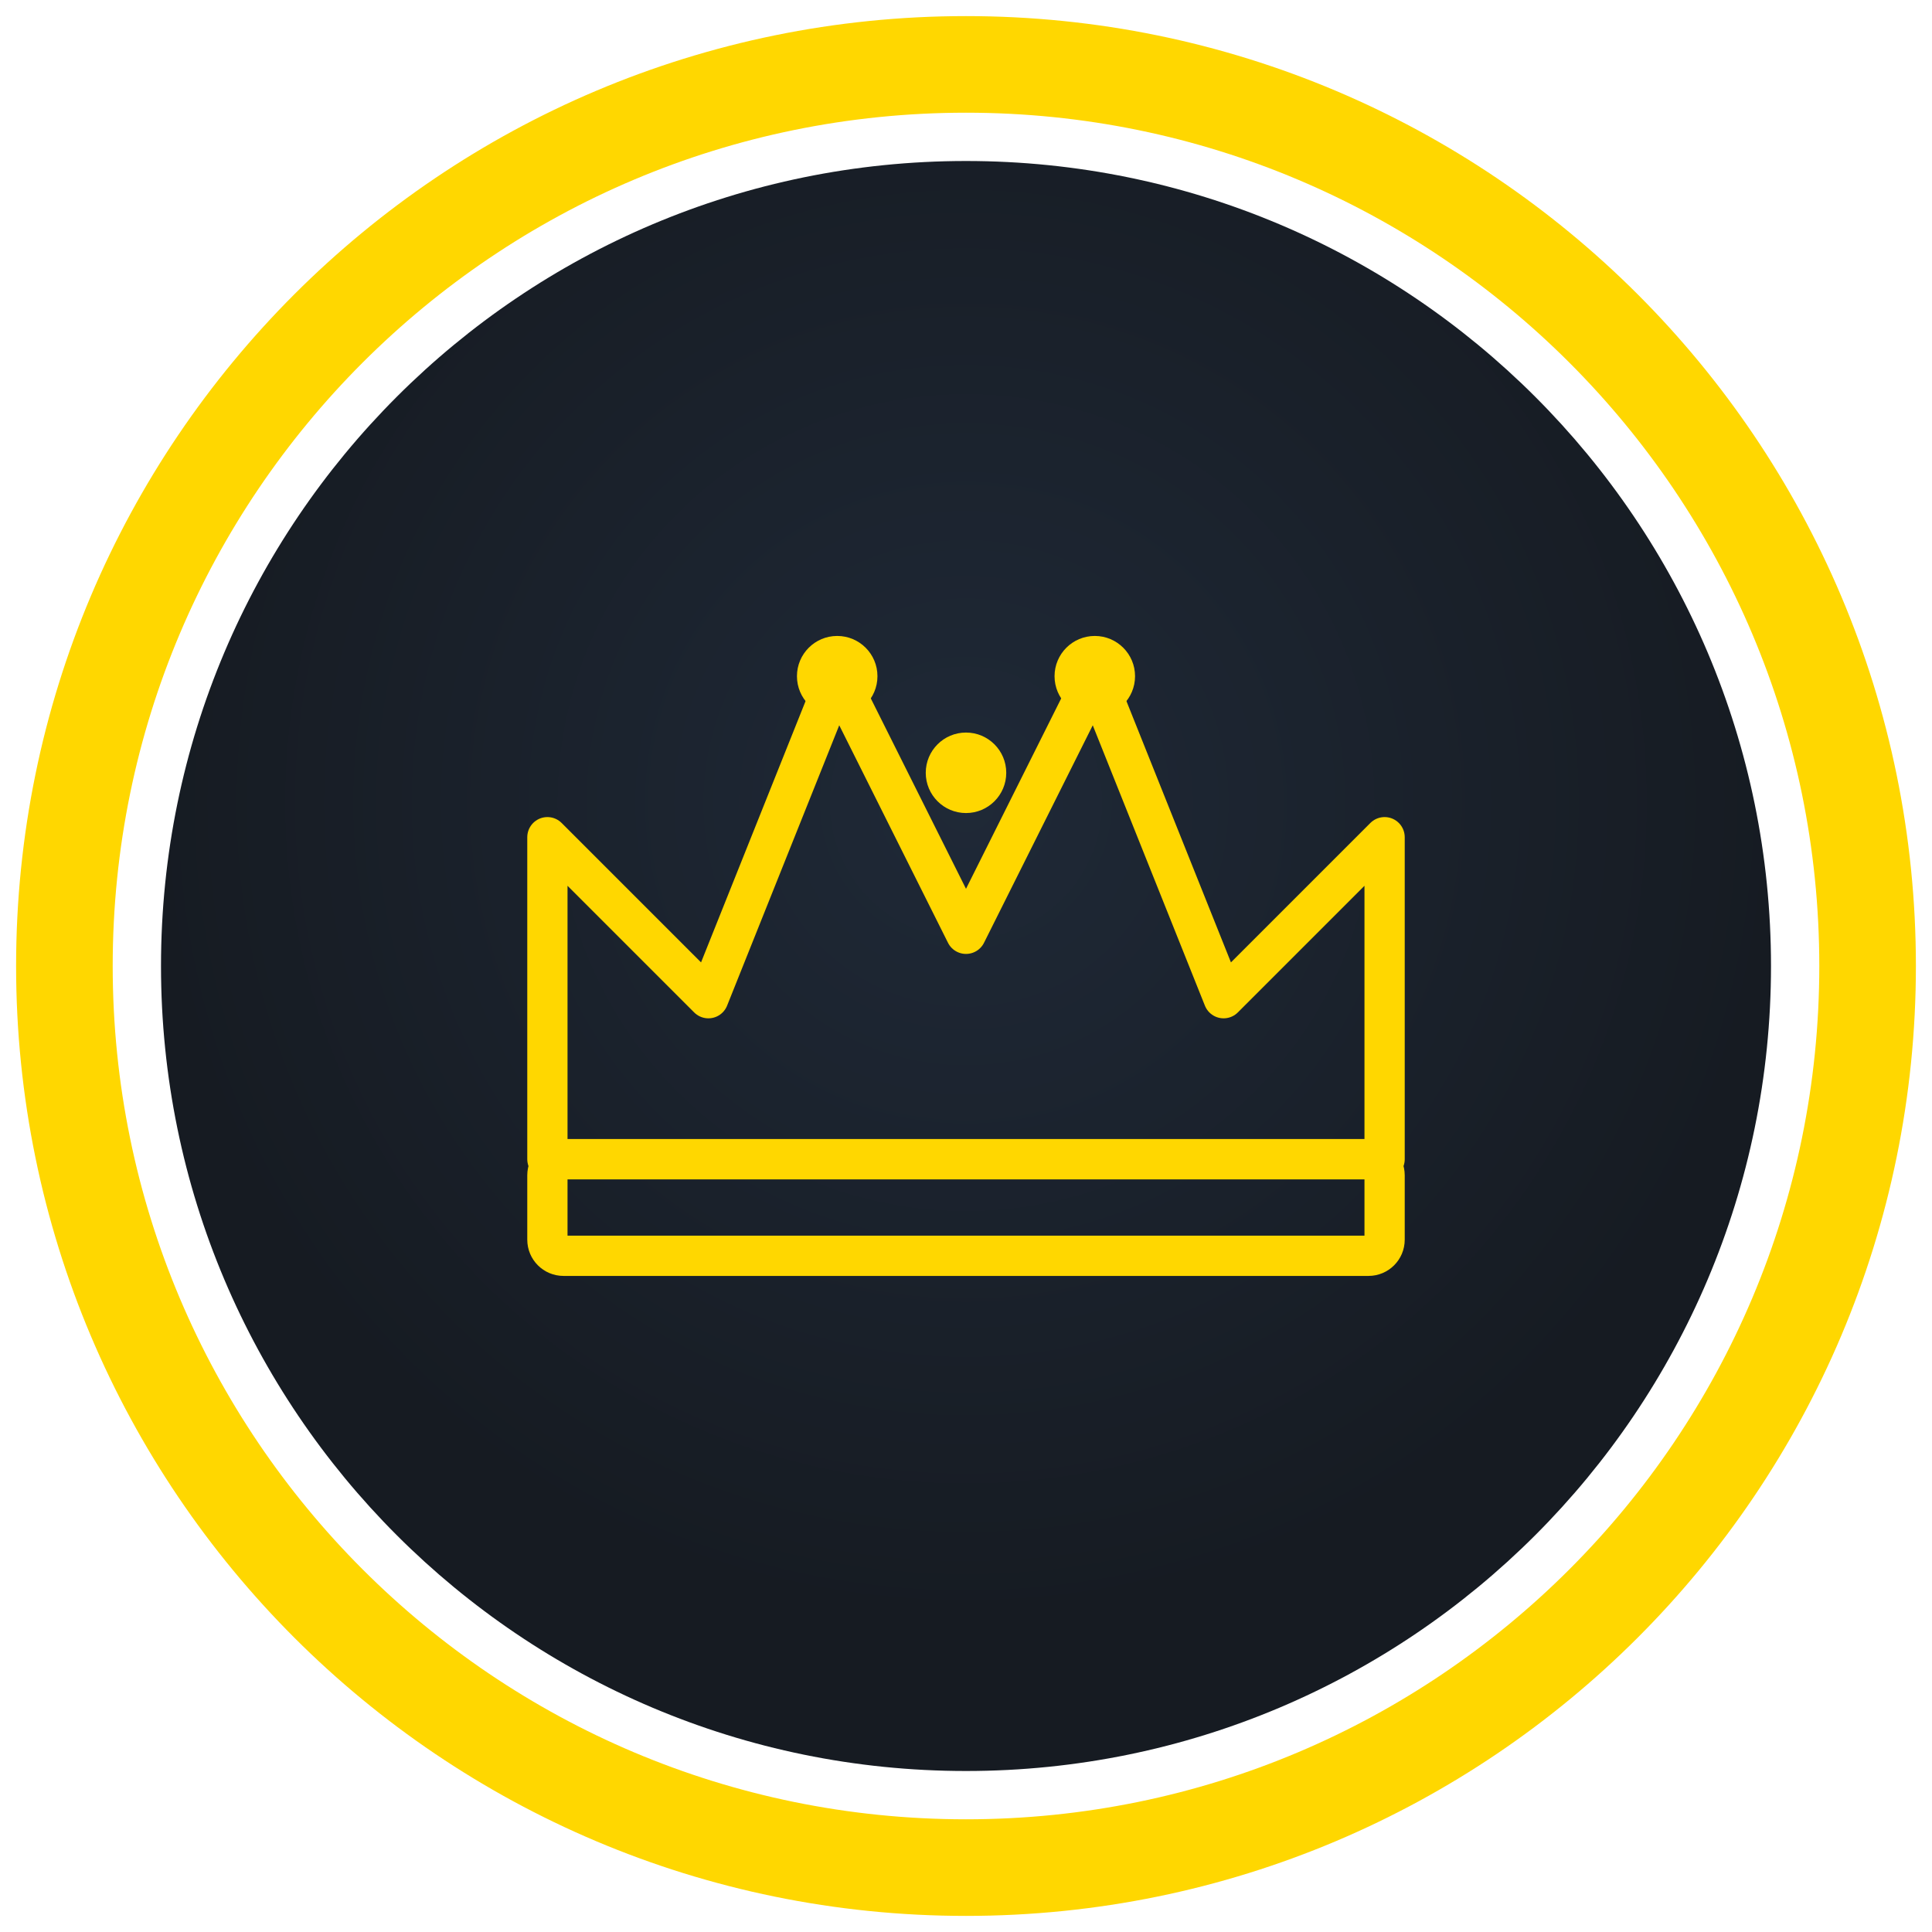
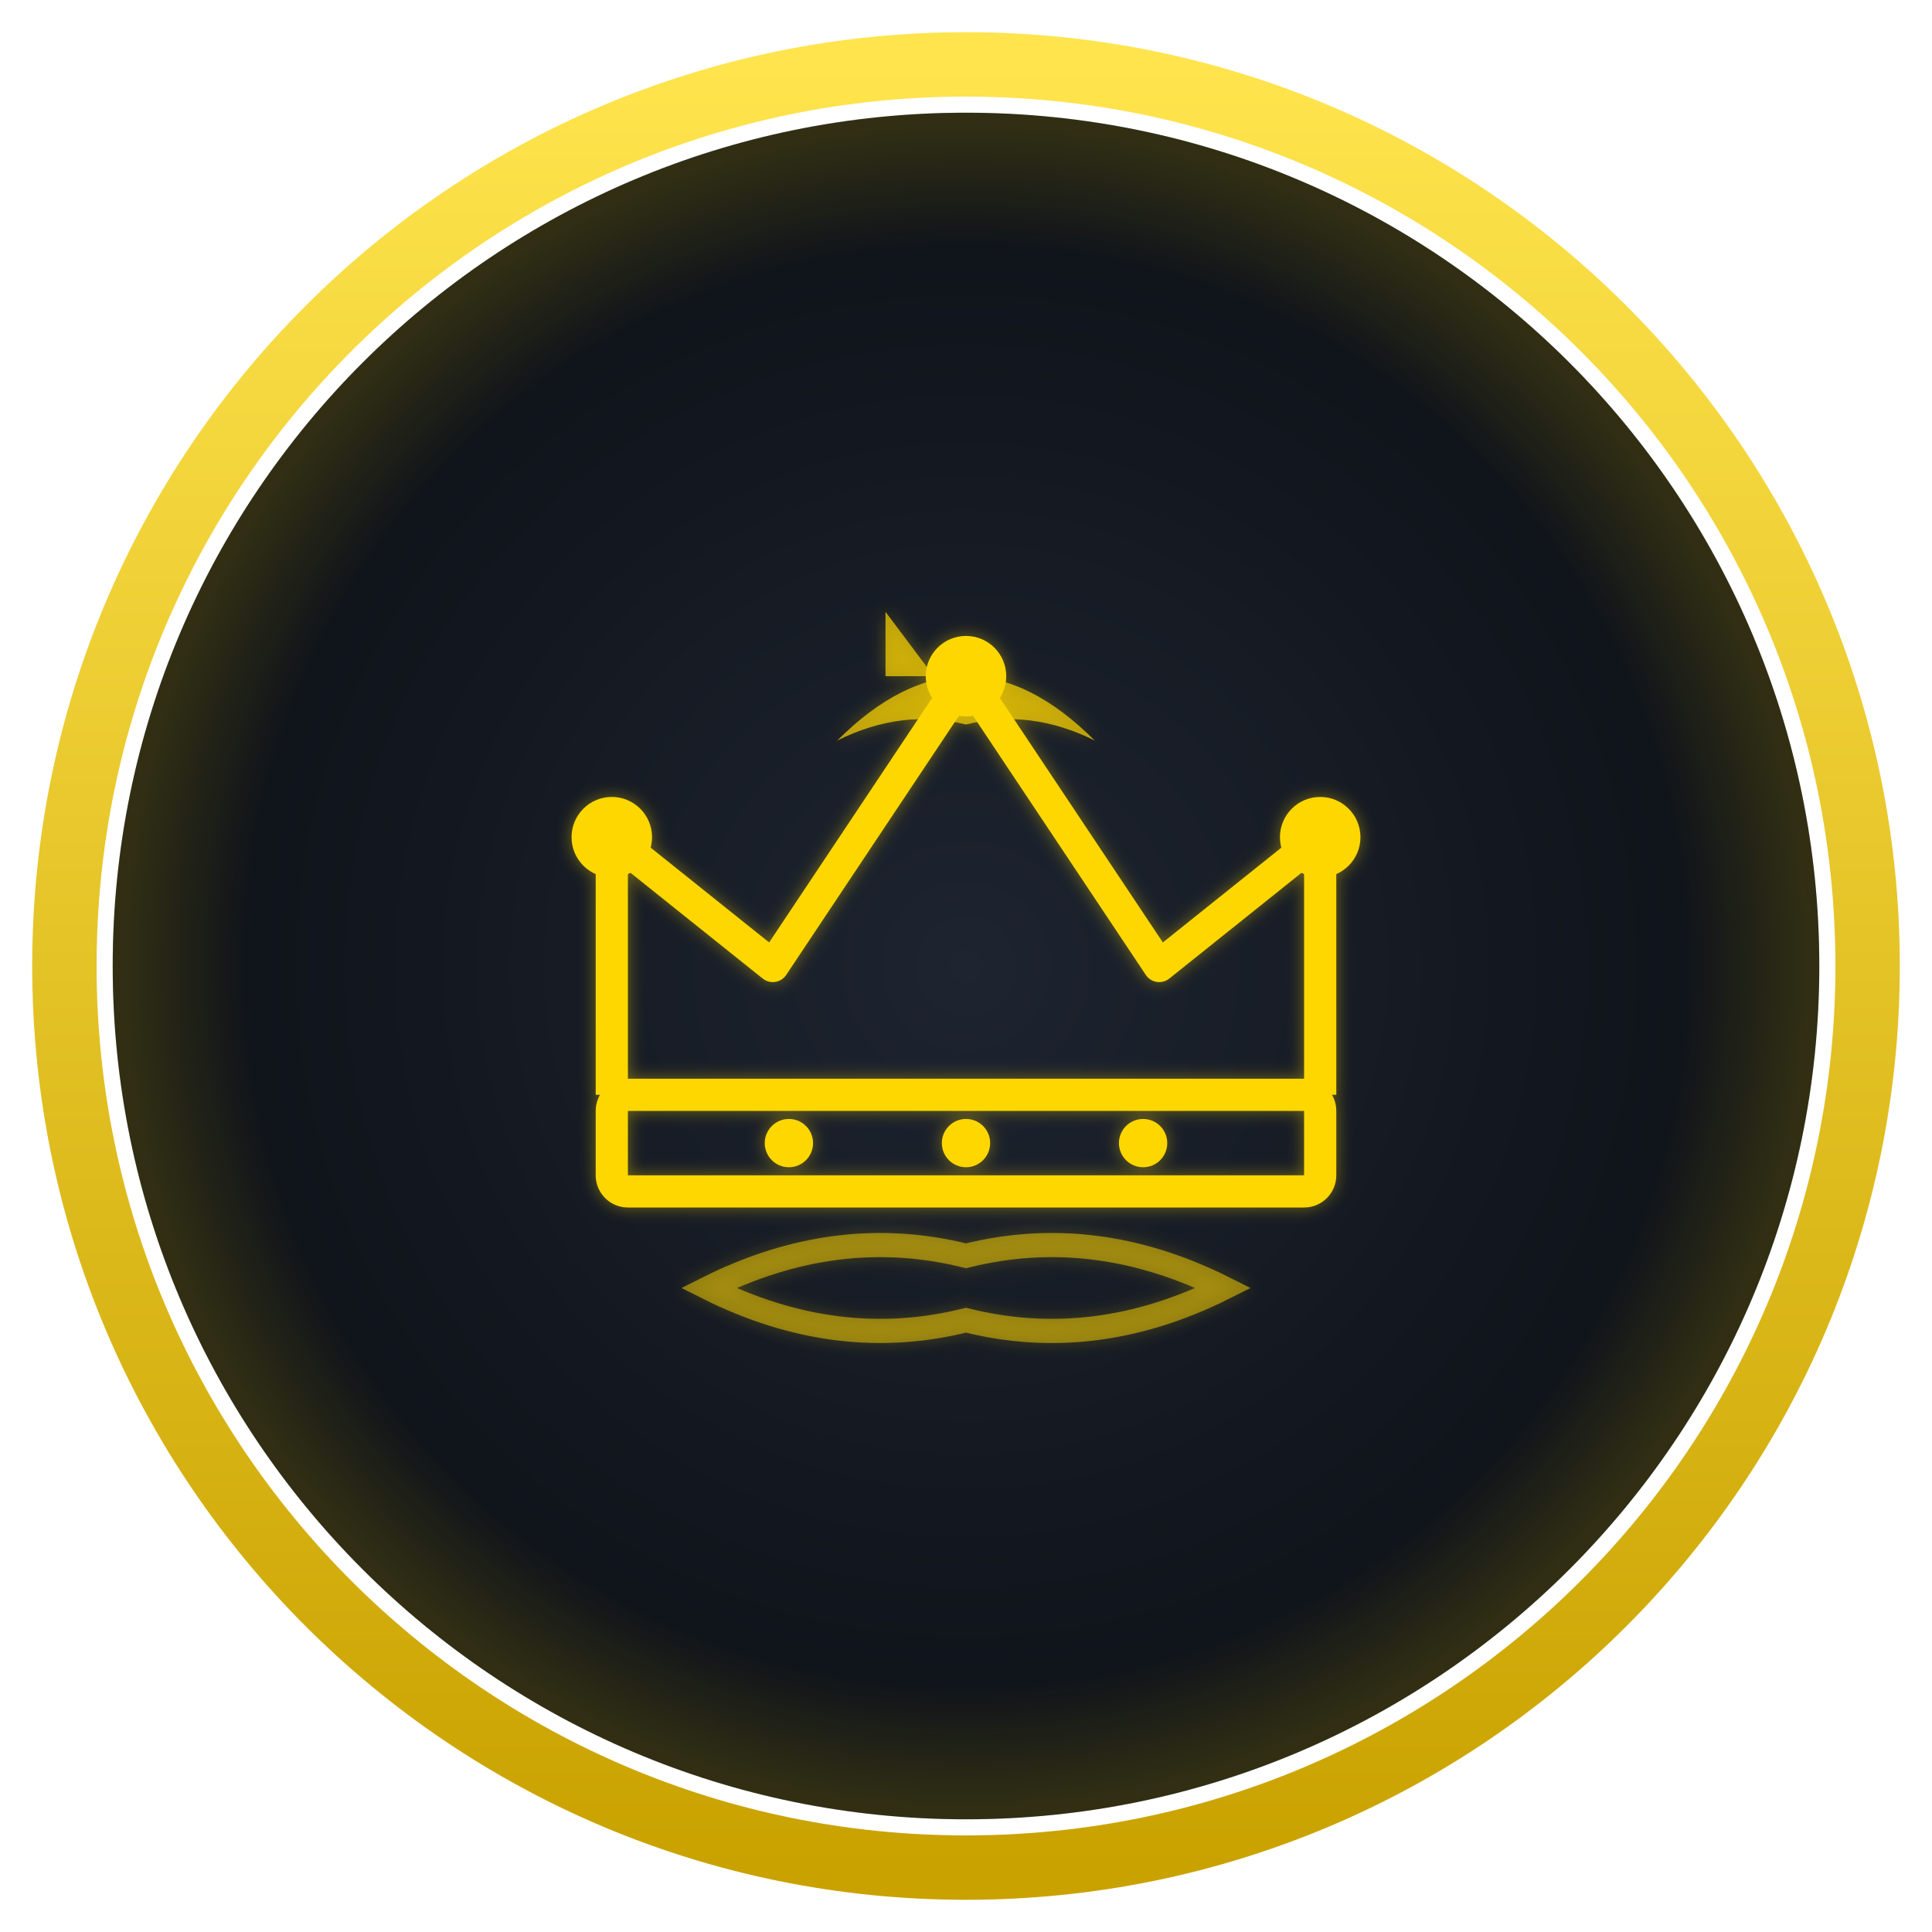
- <svg xmlns="http://www.w3.org/2000/svg" viewBox="0 0 120 120" width="120" height="120">
+ <svg xmlns="http://www.w3.org/2000/svg" viewBox="0 0 120 120">
  <defs>
-     <radialGradient id="bg" cx="50%" cy="40%" r="50%">
-       <stop offset="0%" stop-color="#1F2937" />
-       <stop offset="100%" stop-color="#161B22" />
+     <linearGradient id="ringGrad" x1="0" y1="0" x2="0" y2="1">
+       <stop offset="0%" stop-color="#FFE44D" />
+       <stop offset="100%" stop-color="#C9A200" />
+     </linearGradient>
+     <radialGradient id="bgGrad" cx="50%" cy="50%" r="50%">
+       <stop offset="0%" stop-color="#1E2430" />
+       <stop offset="100%" stop-color="#0D1117" />
+     </radialGradient>
+     <filter id="iconShadow">
+       <feDropShadow dx="0" dy="0" stdDeviation="0.5" flood-color="#FFD700" flood-opacity="0.4" />
+     </filter>
+     <radialGradient id="innerGlow" cx="50%" cy="50%" r="50%">
+       <stop offset="85%" stop-color="#FFD700" stop-opacity="0" />
+       <stop offset="100%" stop-color="#FFD700" stop-opacity="0.15" />
    </radialGradient>
  </defs>
-   <circle cx="60" cy="60" r="56" fill="none" stroke="#FFD700" stroke-width="6" />
-   <circle cx="60" cy="60" r="50" fill="url(#bg)" />
-   <path d="M34 72 L34 52 L44 62 L52 42 L60 58 L68 42 L76 62 L86 52 L86 72 Z" fill="none" stroke="#FFD700" stroke-width="2.5" stroke-linejoin="round" stroke-linecap="round" />
-   <rect x="34" y="72" width="52" height="6" rx="1" fill="none" stroke="#FFD700" stroke-width="2.5" stroke-linejoin="round" />
-   <circle cx="52" cy="42" r="2.5" fill="#FFD700" />
-   <circle cx="60" cy="48" r="2.5" fill="#FFD700" />
-   <circle cx="68" cy="42" r="2.5" fill="#FFD700" />
+   <circle cx="60" cy="60" r="56" fill="none" stroke="url(#ringGrad)" stroke-width="4" />
+   <circle cx="60" cy="60" r="53" fill="url(#bgGrad)" />
+   <circle cx="60" cy="60" r="53" fill="url(#innerGlow)" />
+   <g filter="url(#iconShadow)">
+     <rect x="38" y="68" width="44" height="6" rx="1" fill="none" stroke="#FFD700" stroke-width="2" />
+     <path d="M38,68 L38,52 L48,60 L60,42 L72,60 L82,52 L82,68" fill="none" stroke="#FFD700" stroke-width="2" stroke-linejoin="round" />
+     <circle cx="38" cy="52" r="2.5" fill="#FFD700" />
+     <circle cx="60" cy="42" r="2.5" fill="#FFD700" />
+     <circle cx="82" cy="52" r="2.5" fill="#FFD700" />
+     <path d="M52,46 Q56,42 60,42 Q64,42 68,46 Q64,44 60,45 Q56,44 52,46 Z" fill="#FFD700" opacity="0.7" />
+     <path d="M58,42 L55,38 L55,42" fill="#FFD700" opacity="0.7" />
+     <circle cx="49" cy="71" r="1.5" fill="#FFD700" />
+     <circle cx="60" cy="71" r="1.5" fill="#FFD700" />
+     <circle cx="71" cy="71" r="1.5" fill="#FFD700" />
+     <path d="M44,80 Q52,76 60,78 Q68,76 76,80 Q68,84 60,82 Q52,84 44,80 Z" fill="none" stroke="#FFD700" stroke-width="1.5" stroke-opacity="0.5" />
+   </g>
</svg>
